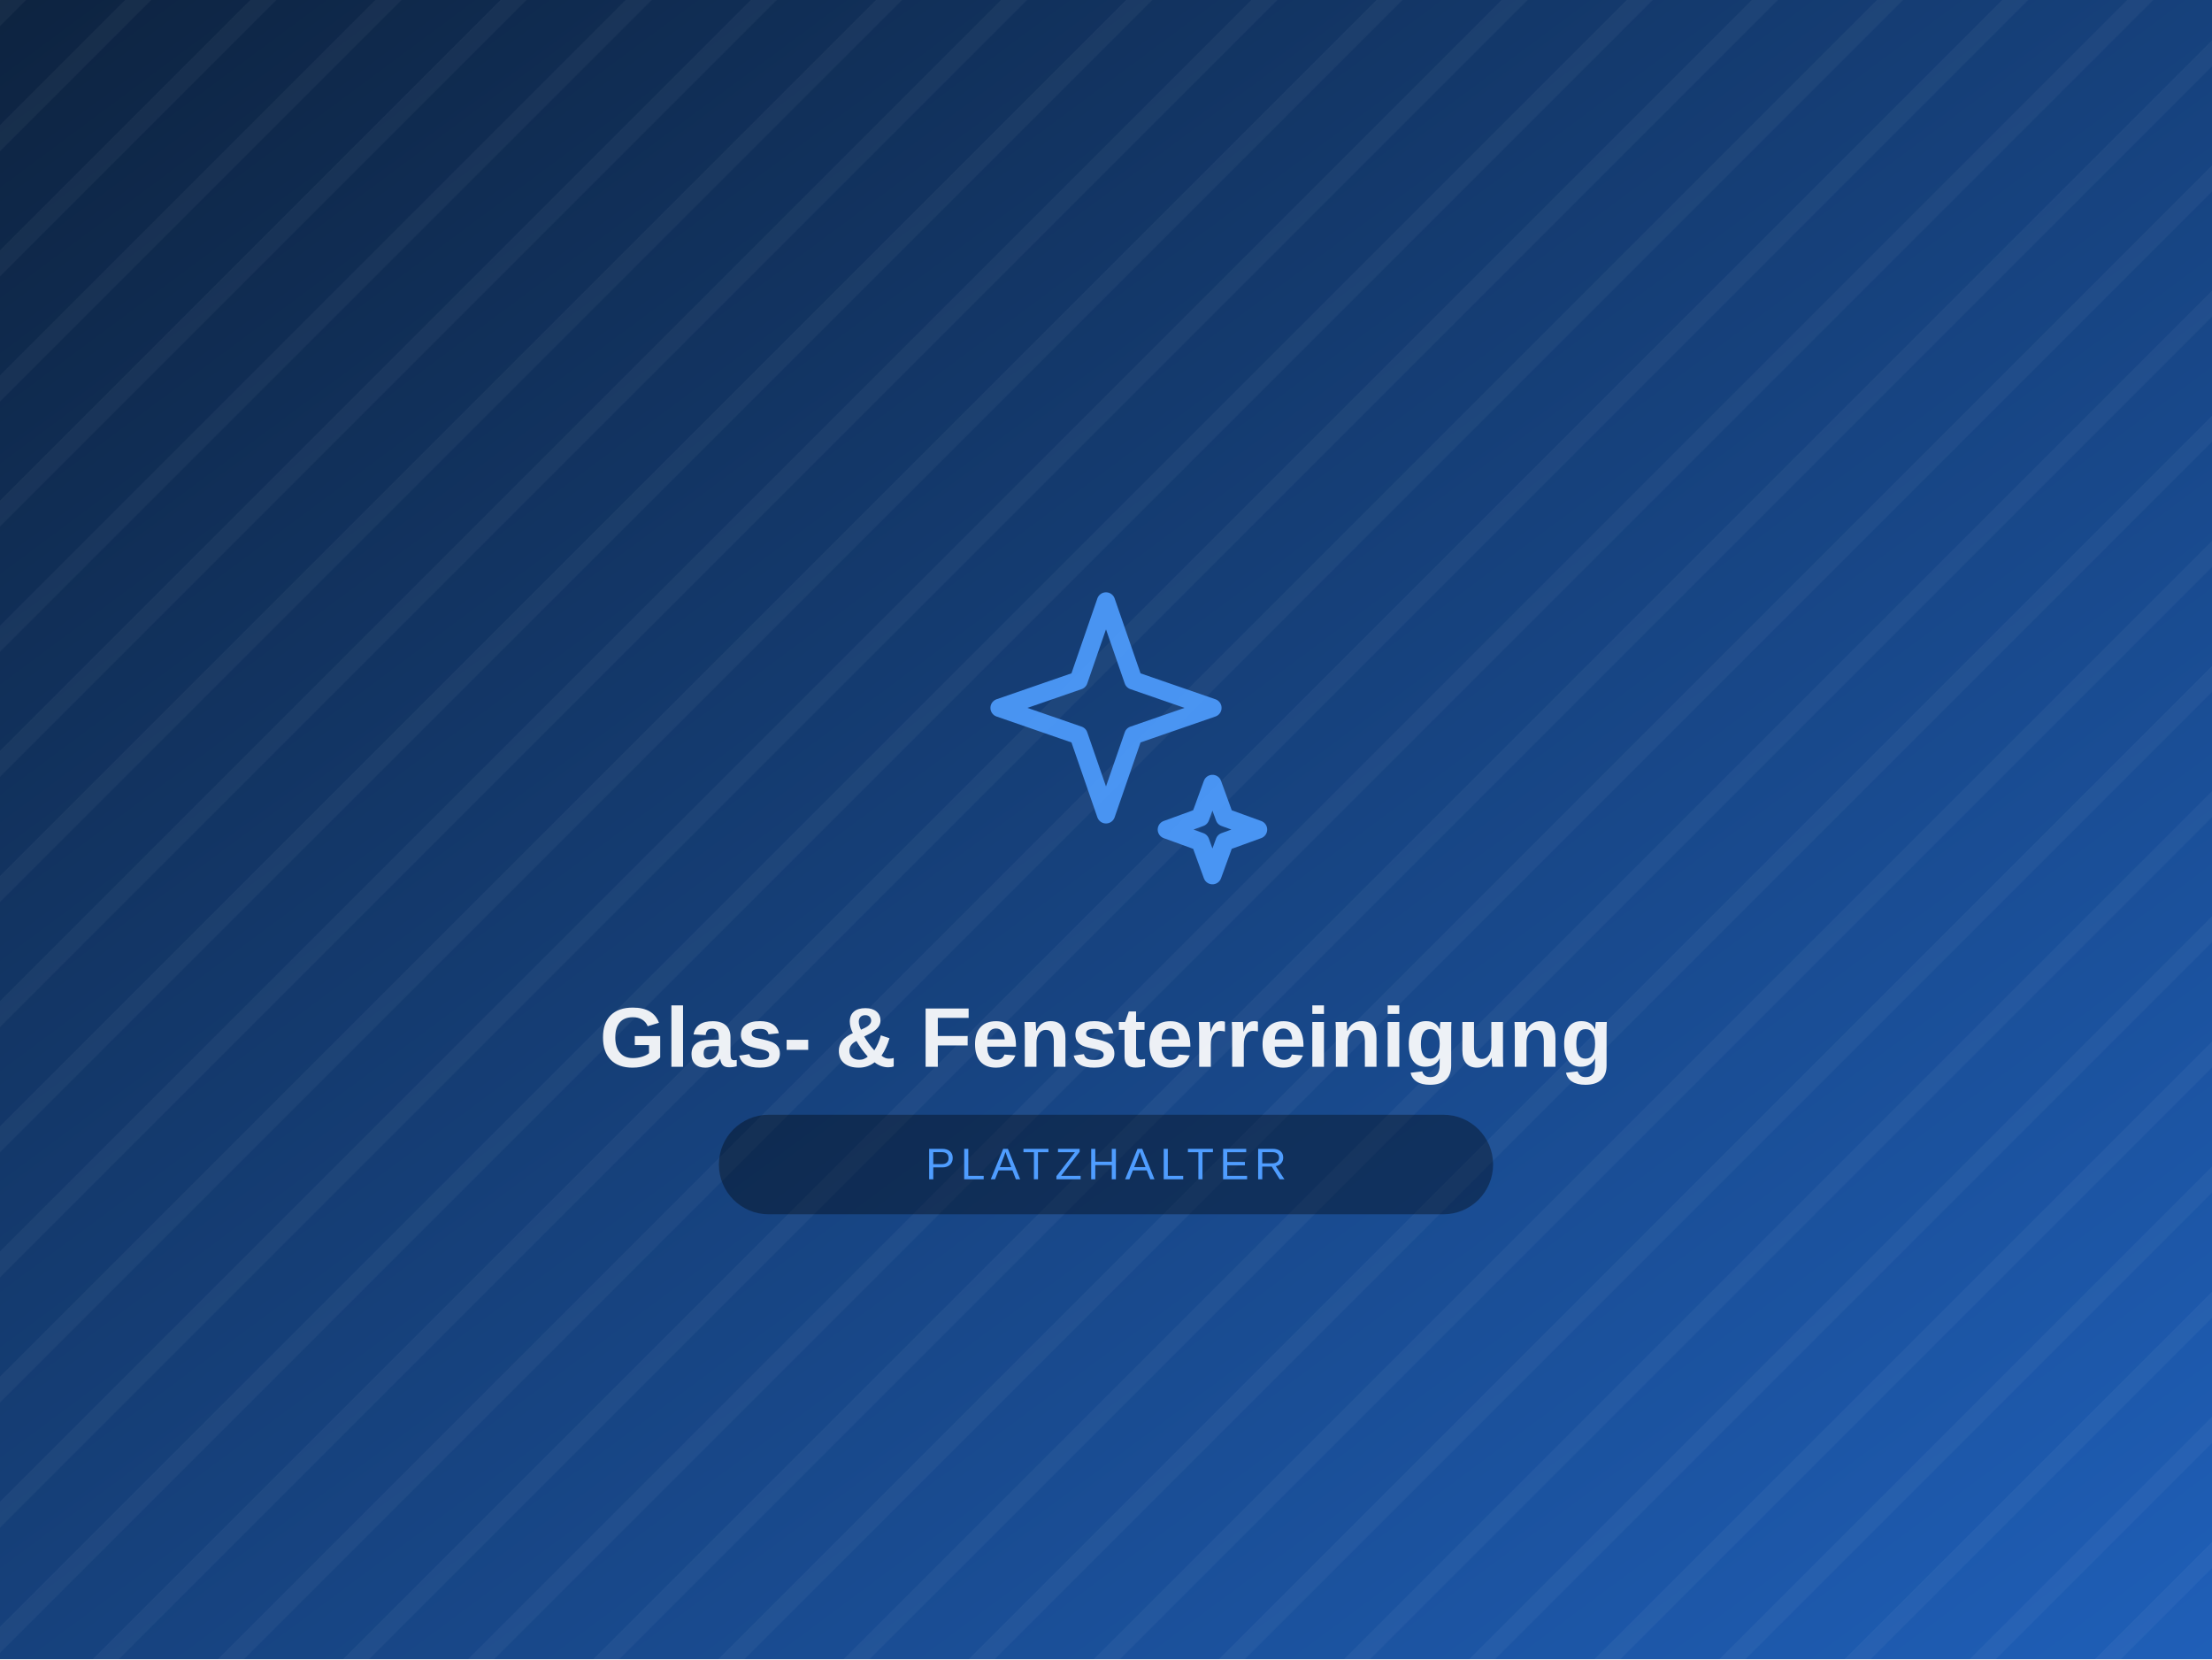
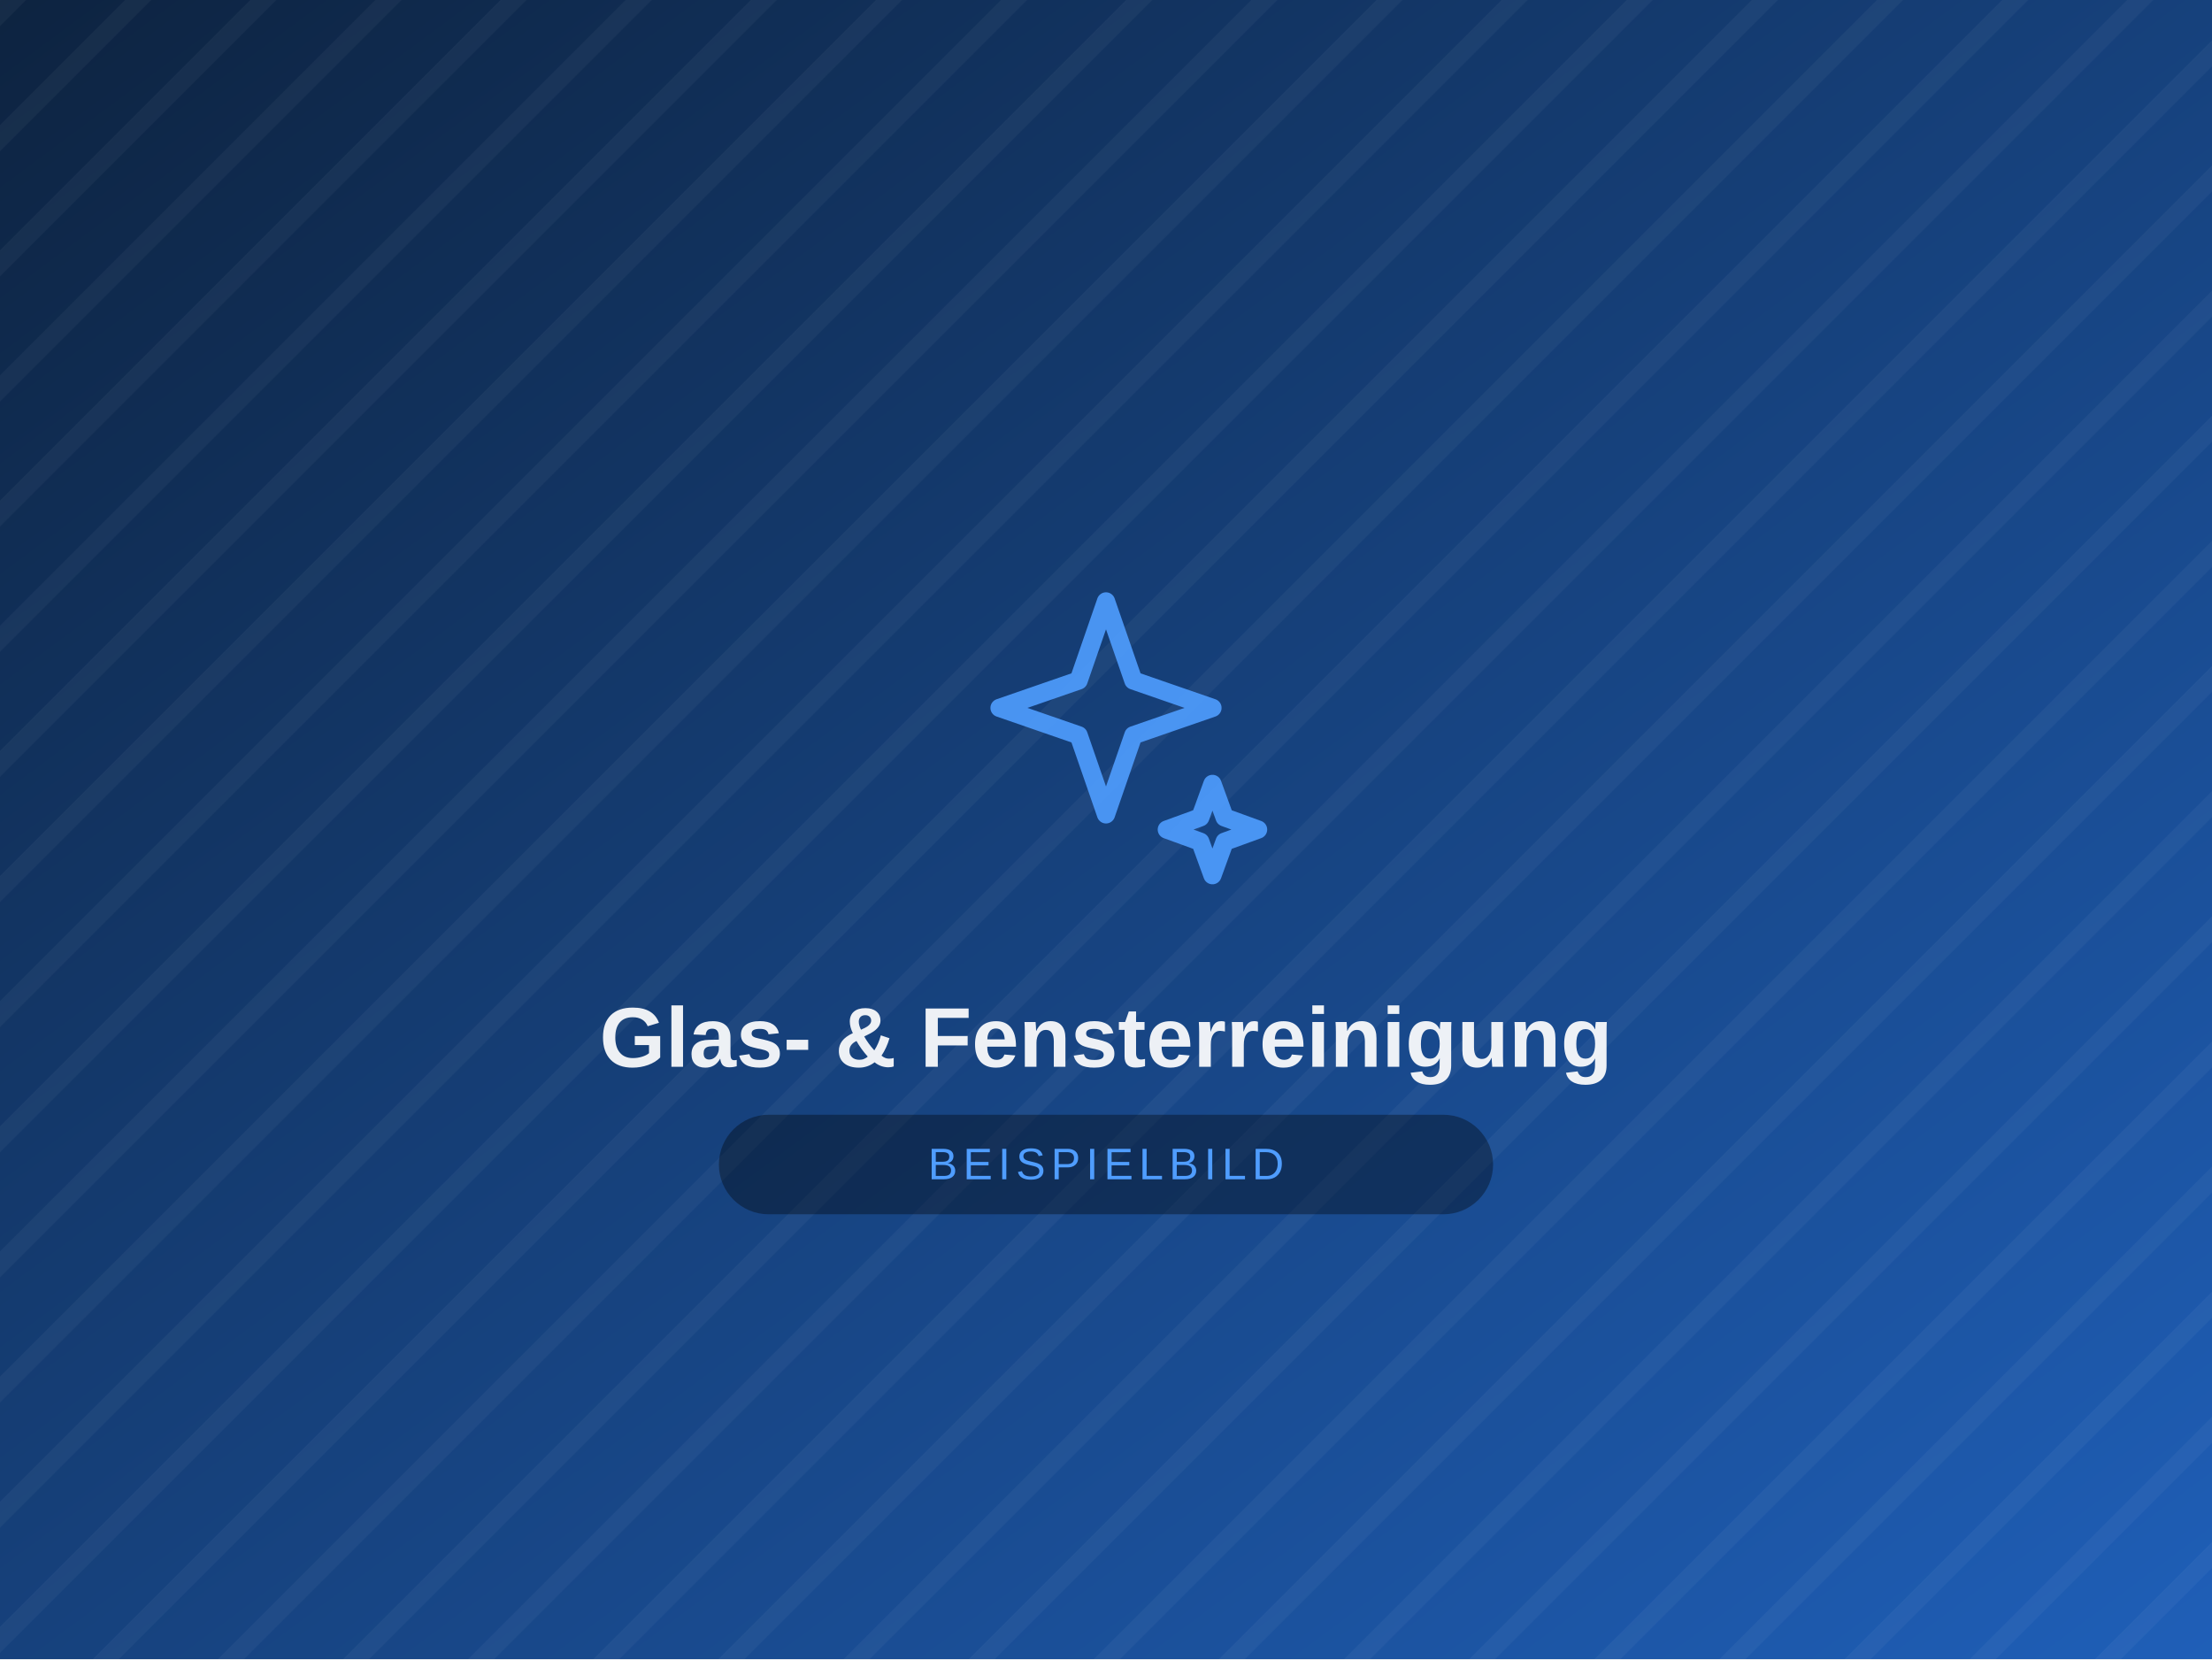
<svg xmlns="http://www.w3.org/2000/svg" viewBox="0 0 1200 900" width="1200" height="900">
  <defs>
    <linearGradient id="bg" x1="0" y1="0" x2="1" y2="1">
      <stop offset="0" stop-color="#0d2340" />
      <stop offset="1" stop-color="#1f5fb8" />
    </linearGradient>
    <pattern id="p" width="48" height="48" patternUnits="userSpaceOnUse" patternTransform="rotate(45)">
      <rect width="48" height="48" fill="none" />
      <line x1="0" y1="0" x2="0" y2="48" stroke="#ffffff" stroke-opacity="0.04" stroke-width="20" />
    </pattern>
  </defs>
  <rect width="1200" height="900" fill="url(#bg)" />
  <rect width="1200" height="900" fill="url(#p)" />
  <g transform="translate(501.0 301.5) scale(8.25)" fill="none" stroke="#4f9dff" stroke-width="1.2" stroke-linecap="round" stroke-linejoin="round" opacity="0.9">
    <path d="M12 3l1.8 5.2L19 10l-5.2 1.8L12 17l-1.8-5.2L5 10l5.2-1.8z" />
    <path d="M19 15l.8 2.2L22 18l-2.2.8L19 21l-.8-2.2L16 18l2.2-.8z" />
  </g>
  <text x="600.0" y="578.7" text-anchor="middle" font-family="Arial, Helvetica, sans-serif" font-size="46" font-weight="700" fill="#ffffff" fill-opacity="0.92">Glas- &amp; Fensterreinigung</text>
  <rect x="390.0" y="604.7" width="420" height="54" rx="27" fill="#000" fill-opacity="0.35" />
-   <text x="600.0" y="639.7" text-anchor="middle" font-family="Arial, Helvetica, sans-serif" font-size="24" letter-spacing="3" fill="#4f9dff">PLATZHALTER</text>
+   <text x="600.0" y="639.7" text-anchor="middle" font-family="Arial, Helvetica, sans-serif" font-size="24" letter-spacing="3" fill="#4f9dff">BEISPIELBILD</text>
</svg>
